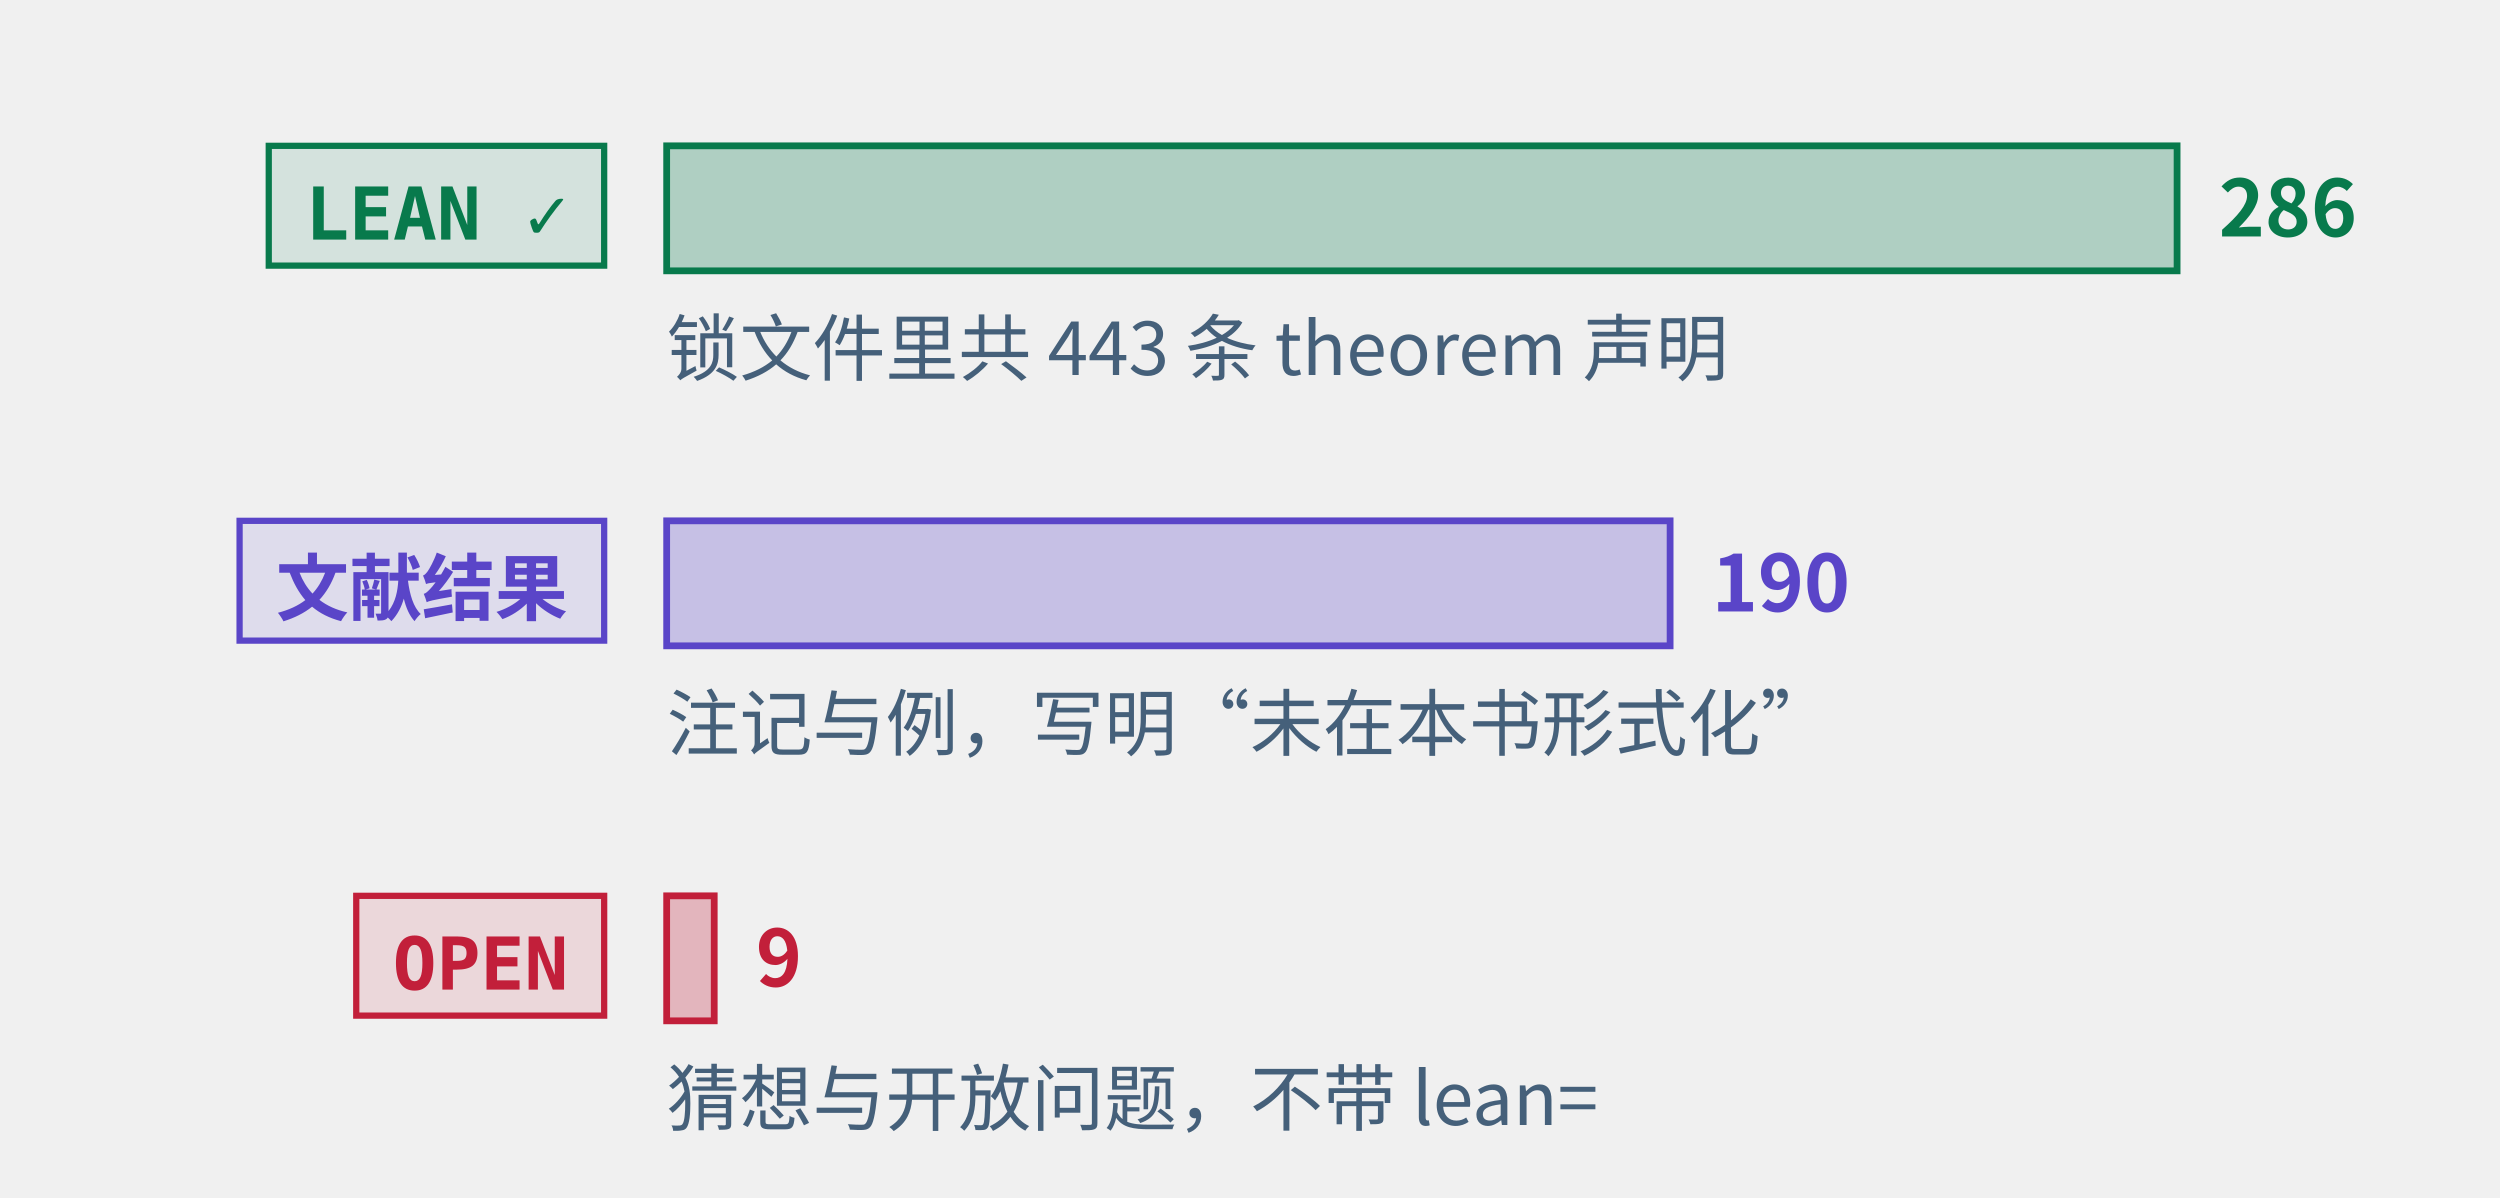
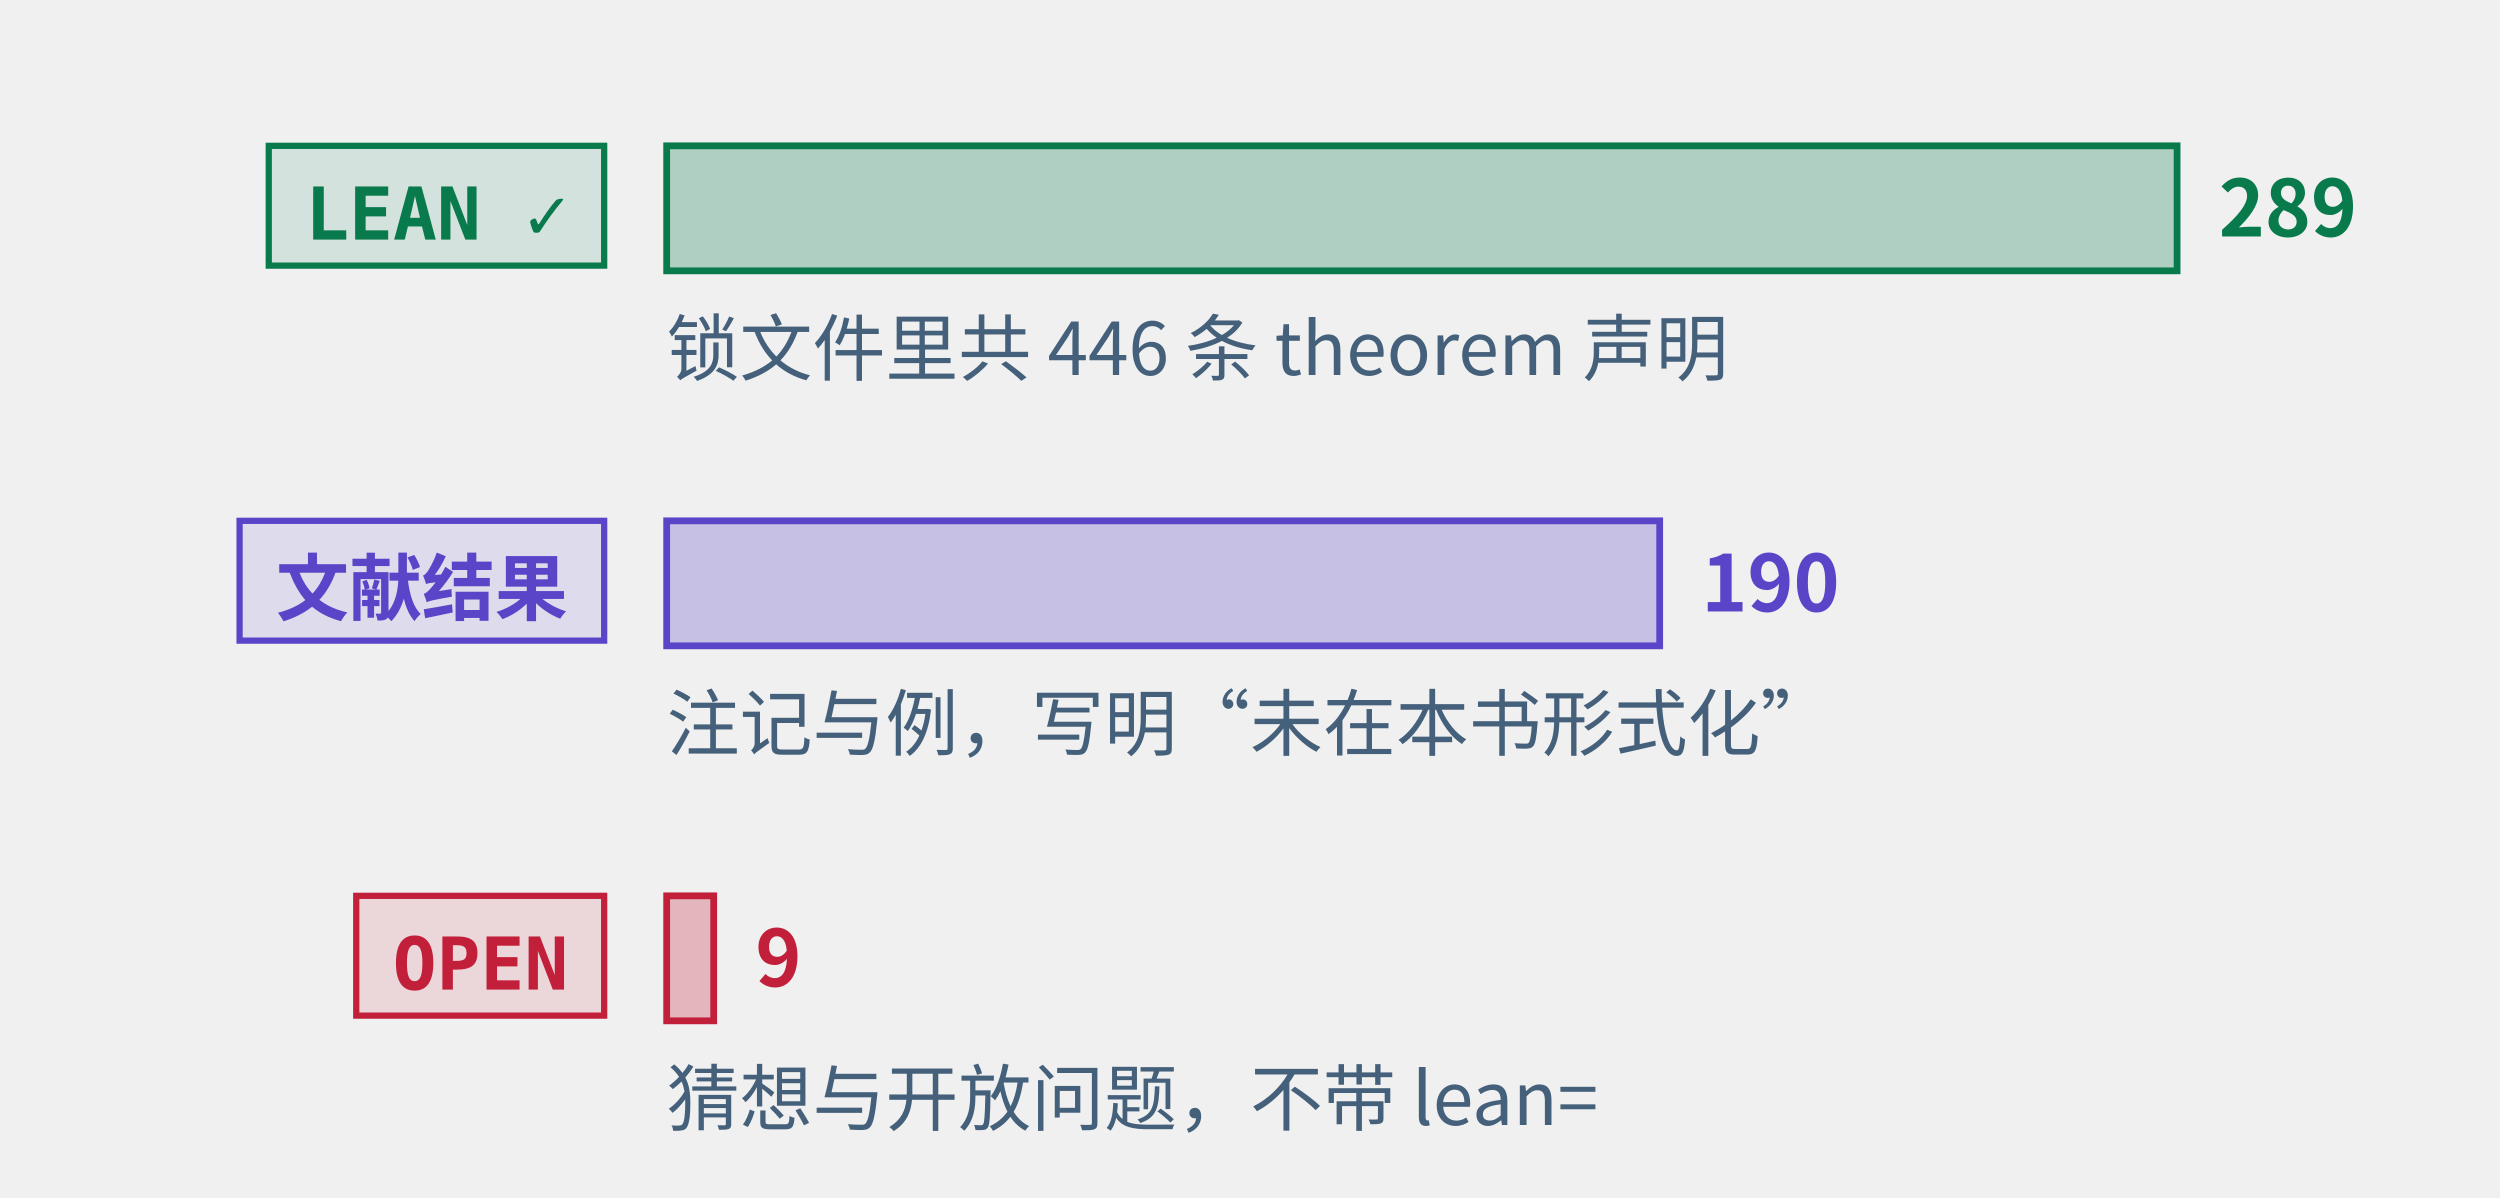
<svg xmlns="http://www.w3.org/2000/svg" class="tr-fig" data-tr-fig="prelude-three-tiers" data-lang="zh" viewBox="0 0 480 230" width="480" height="230" font-family="'Noto Sans SC', 'Noto Sans CJK SC', 'Source Sans 3', 'PingFang SC', 'Microsoft YaHei', system-ui, sans-serif" role="img" aria-label="三条横条，各配一个标签。最上面一条绿色，标签 LEAN ✓，是带 Lean 引用的定理、引理、命题与推论的条数，最长；中间一条紫色，标签“文献结果”，是标明文献结果的注记与例的条数；最下面一条红色，标签 OPEN，是开放猜想与开放问题的条数，很短。每条横条末端写着条数，绿色一条下面另注锁文件里 theorem 声明的条数。">
  <style>.ts-ink{stroke:#0b1622}.tf-ink{fill:#0b1622}.ts-dim{stroke:#45607a}.tf-dim{fill:#45607a}.ts-faint{stroke:#9db3c4}.tf-faint{fill:#9db3c4}.ts-edge{stroke:#b9d0dd}.tf-edge{fill:#b9d0dd}.ts-hot{stroke:#5f9bb5}.tf-hot{fill:#5f9bb5}.ts-bg{stroke:#ffffff}.tf-bg{fill:#ffffff}.ts-panel{stroke:#eef5f9}.tf-panel{fill:#eef5f9}.ts-sheet{stroke:#f7fbfd}.tf-sheet{fill:#f7fbfd}.ts-cyan{stroke:#007c8a}.tf-cyan{fill:#007c8a}.ts-magenta{stroke:#b0128f}.tf-magenta{fill:#b0128f}.ts-amber{stroke:#946200}.tf-amber{fill:#946200}.ts-violet{stroke:#5a45c8}.tf-violet{fill:#5a45c8}.ts-ok{stroke:#087a4c}.tf-ok{fill:#087a4c}.ts-warn{stroke:#c21f3a}.tf-warn{fill:#c21f3a}.ts-blue{stroke:#1d5fd0}.tf-blue{fill:#1d5fd0}.ts-orange{stroke:#b85410}.tf-orange{fill:#b85410}.ts-sigma{stroke:#28405a}.tf-sigma{fill:#28405a}@media (prefers-color-scheme:dark){.ts-ink{stroke:#d4efff}.tf-ink{fill:#d4efff}.ts-dim{stroke:#6f8ea5}.tf-dim{fill:#6f8ea5}.ts-faint{stroke:#34506a}.tf-faint{fill:#34506a}.ts-edge{stroke:#143049}.tf-edge{fill:#143049}.ts-hot{stroke:#1f5d7c}.tf-hot{fill:#1f5d7c}.ts-bg{stroke:#03060c}.tf-bg{fill:#03060c}.ts-panel{stroke:#07101b}.tf-panel{fill:#07101b}.ts-sheet{stroke:#050c16}.tf-sheet{fill:#050c16}.ts-cyan{stroke:#19f0ff}.tf-cyan{fill:#19f0ff}.ts-magenta{stroke:#ff2fd0}.tf-magenta{fill:#ff2fd0}.ts-amber{stroke:#ffc83d}.tf-amber{fill:#ffc83d}.ts-violet{stroke:#9d8cff}.tf-violet{fill:#9d8cff}.ts-ok{stroke:#46ffb2}.tf-ok{fill:#46ffb2}.ts-warn{stroke:#ff5064}.tf-warn{fill:#ff5064}.ts-blue{stroke:#2a7bff}.tf-blue{fill:#2a7bff}.ts-orange{stroke:#ff8a3c}.tf-orange{fill:#ff8a3c}.ts-sigma{stroke:#cfe3ff}.tf-sigma{fill:#cfe3ff}}</style>
  <rect x="51.6" y="28" width="64.4" height="23" class="ts-ok tf-ok" stroke-width="1.2" fill-opacity="0.12" />
  <text class="tf-ok tr-fig-mono" x="58.6" y="46" font-size="14" font-family="'JetBrains Mono', 'DejaVu Sans Mono', ui-monospace, Menlo, Consolas, monospace" font-weight="600">LEAN ✓</text>
  <rect x="128" y="28" width="290" height="24" class="ts-ok tf-ok" stroke-width="1.3" fill-opacity="0.28" />
-   <text class="tf-ok" x="426" y="45.4" font-size="15" font-weight="600">286</text>
+   <text class="tf-ok" x="426" y="45.4" font-size="15" font-weight="600">289</text>
  <rect x="46" y="100" width="70" height="23" class="ts-violet tf-violet" stroke-width="1.2" fill-opacity="0.12" />
  <text class="tf-violet tr-fig-mono" x="53" y="118" font-size="14" font-family="'JetBrains Mono', 'DejaVu Sans Mono', ui-monospace, Menlo, Consolas, monospace" font-weight="600">文献结果</text>
-   <rect x="128" y="100" width="192.66" height="24" class="ts-violet tf-violet" stroke-width="1.3" fill-opacity="0.28" />
-   <text class="tf-violet" x="328.66" y="117.4" font-size="15" font-weight="600">190</text>
+   <rect x="128" y="100" width="190.66" height="24" class="ts-violet tf-violet" stroke-width="1.3" fill-opacity="0.28" />
+   <text class="tf-violet" x="326.66" y="117.4" font-size="15" font-weight="600">190</text>
  <rect x="68.4" y="172" width="47.6" height="23" class="ts-warn tf-warn" stroke-width="1.2" fill-opacity="0.12" />
  <text class="tf-warn tr-fig-mono" x="75.4" y="190" font-size="14" font-family="'JetBrains Mono', 'DejaVu Sans Mono', ui-monospace, Menlo, Consolas, monospace" font-weight="600">OPEN</text>
-   <rect x="128" y="172" width="9.13" height="24" class="ts-warn tf-warn" stroke-width="1.3" fill-opacity="0.28" />
-   <text class="tf-warn" x="145.13" y="189.4" font-size="15" font-weight="600">9</text>
-   <text class="tf-dim" x="128" y="72" font-size="14">锁文件里共 443 条 theorem 声明</text>
+   <rect x="128" y="172" width="9.03" height="24" class="ts-warn tf-warn" stroke-width="1.3" fill-opacity="0.28" />
+   <text class="tf-warn" x="145.03" y="189.4" font-size="15" font-weight="600">9</text>
+   <text class="tf-dim" x="128" y="72" font-size="14">锁文件里共 446 条 theorem 声明</text>
  <text class="tf-dim" x="128" y="144" font-size="14">注记与例，写明“未在本书形式化”</text>
  <text class="tf-dim" x="128" y="216" font-size="14">猜想与开放问题，不带 lean=</text>
</svg>
